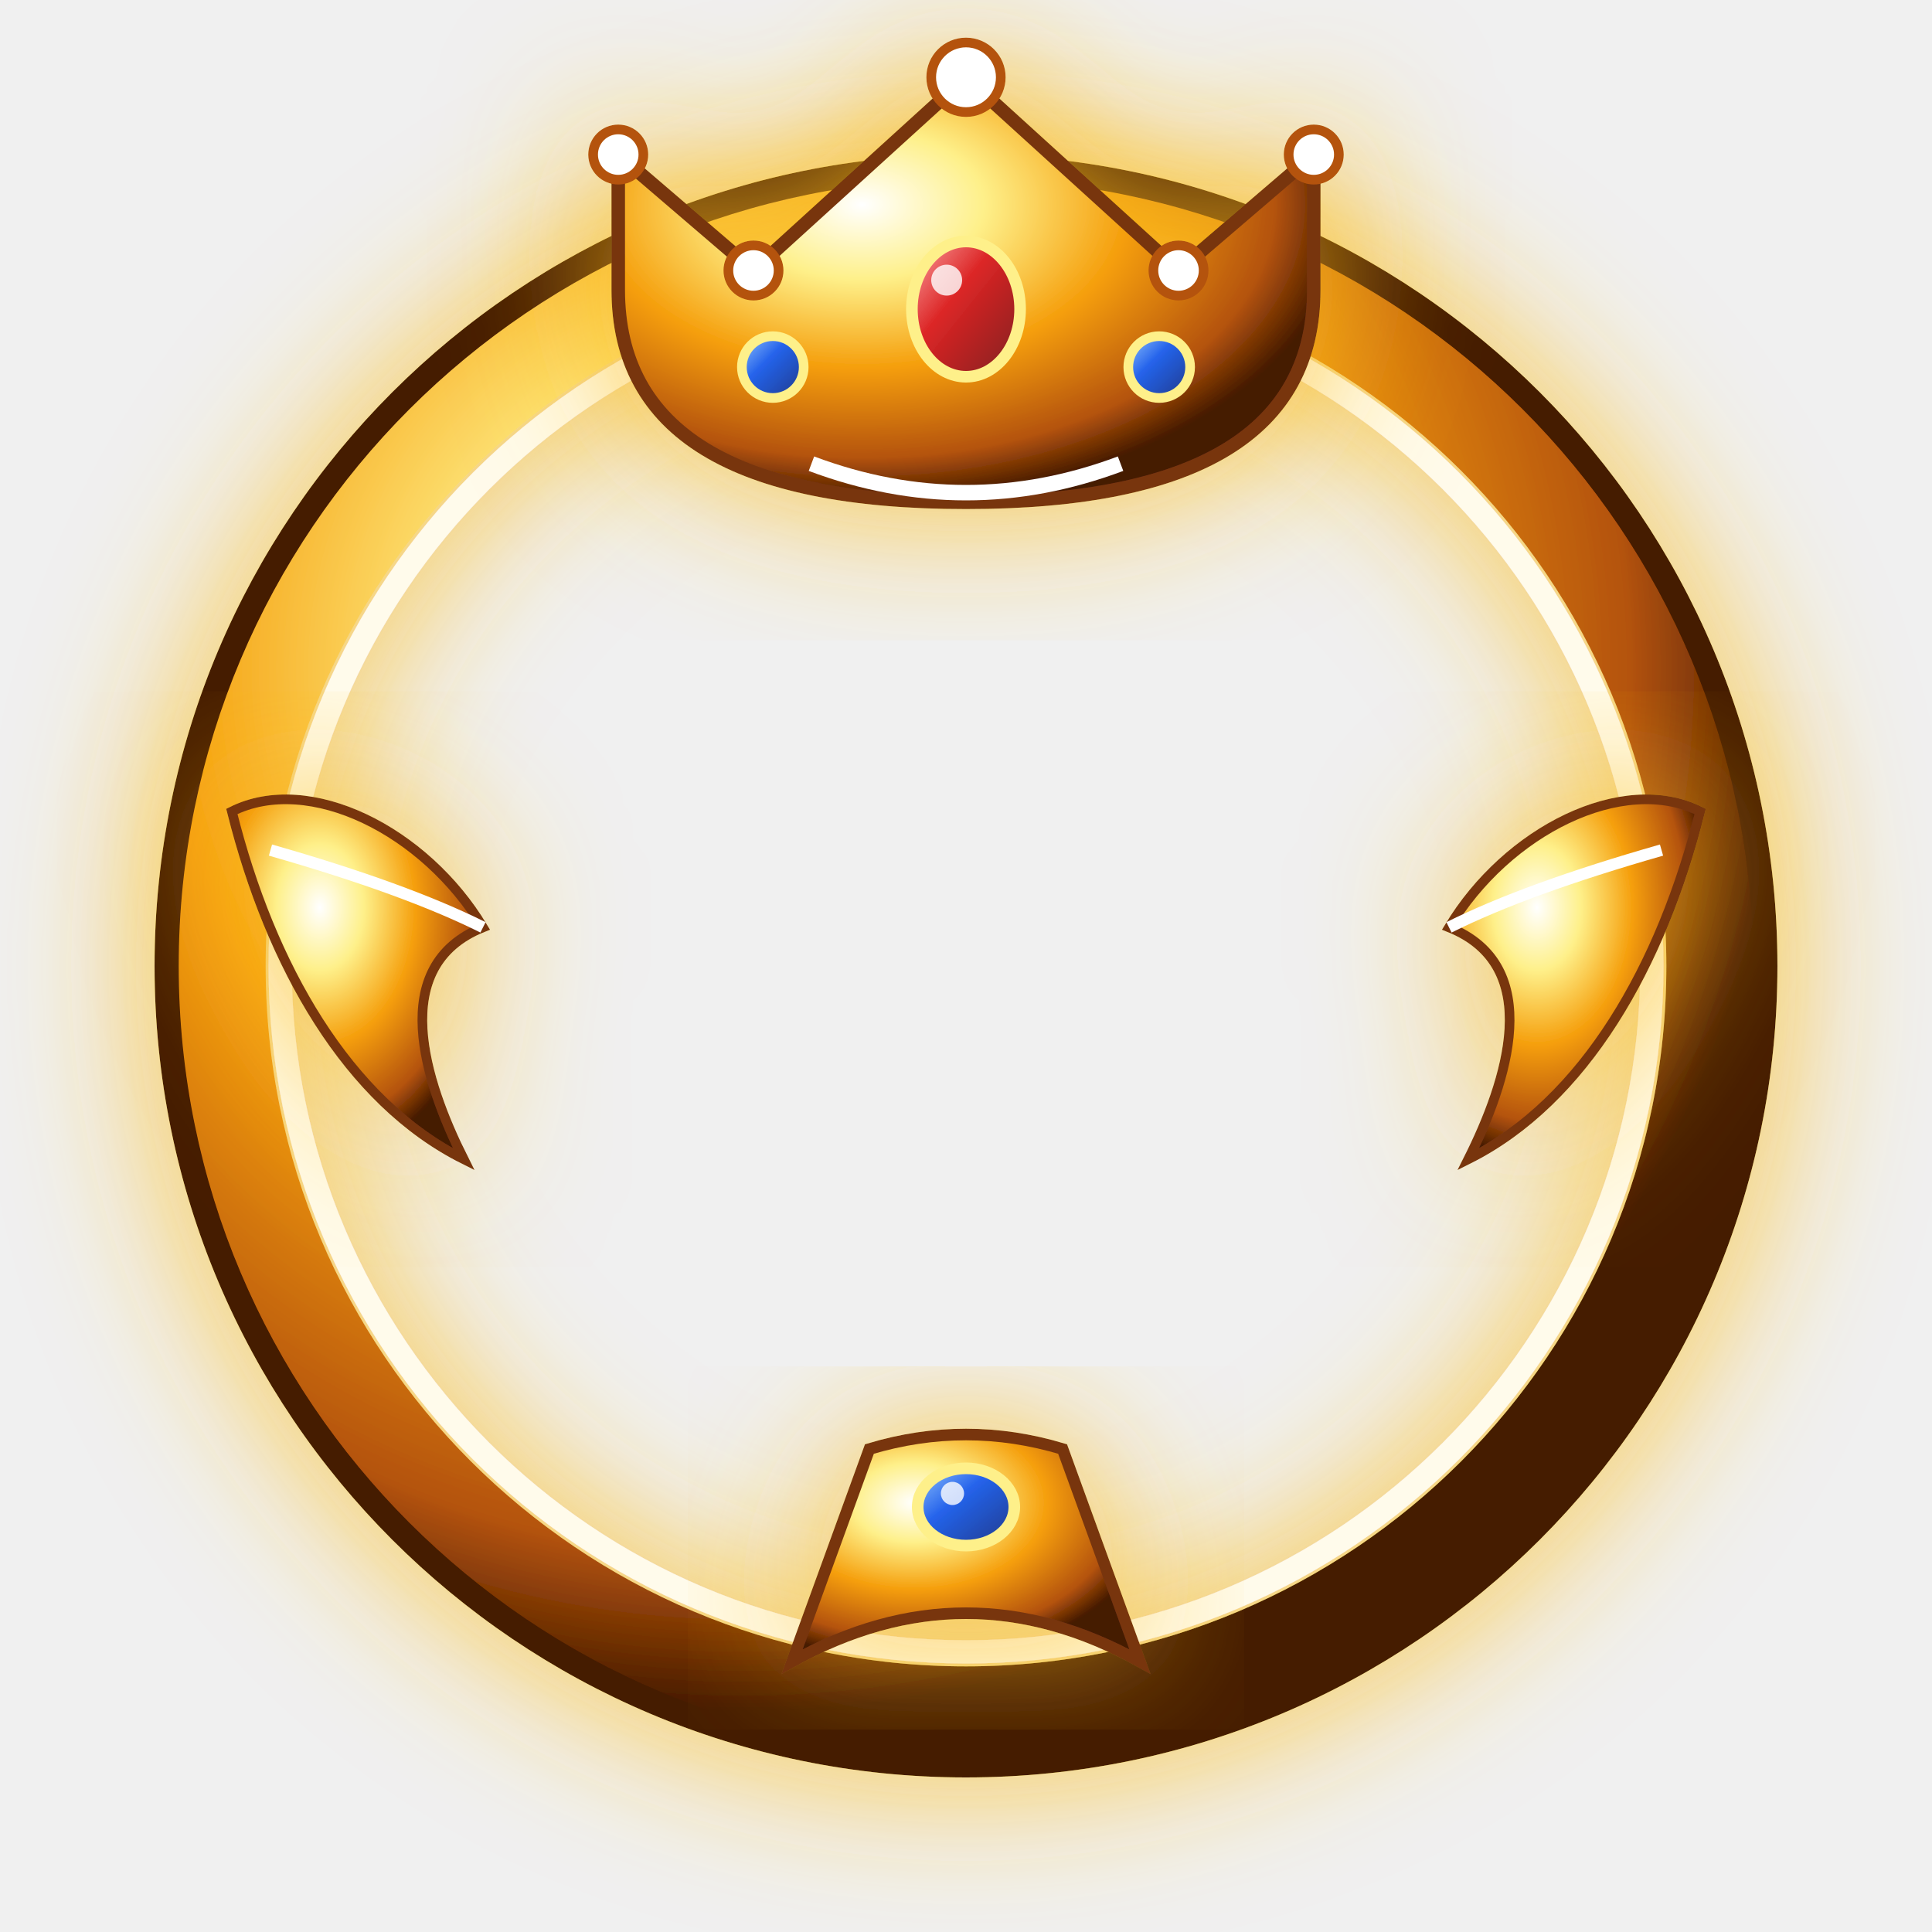
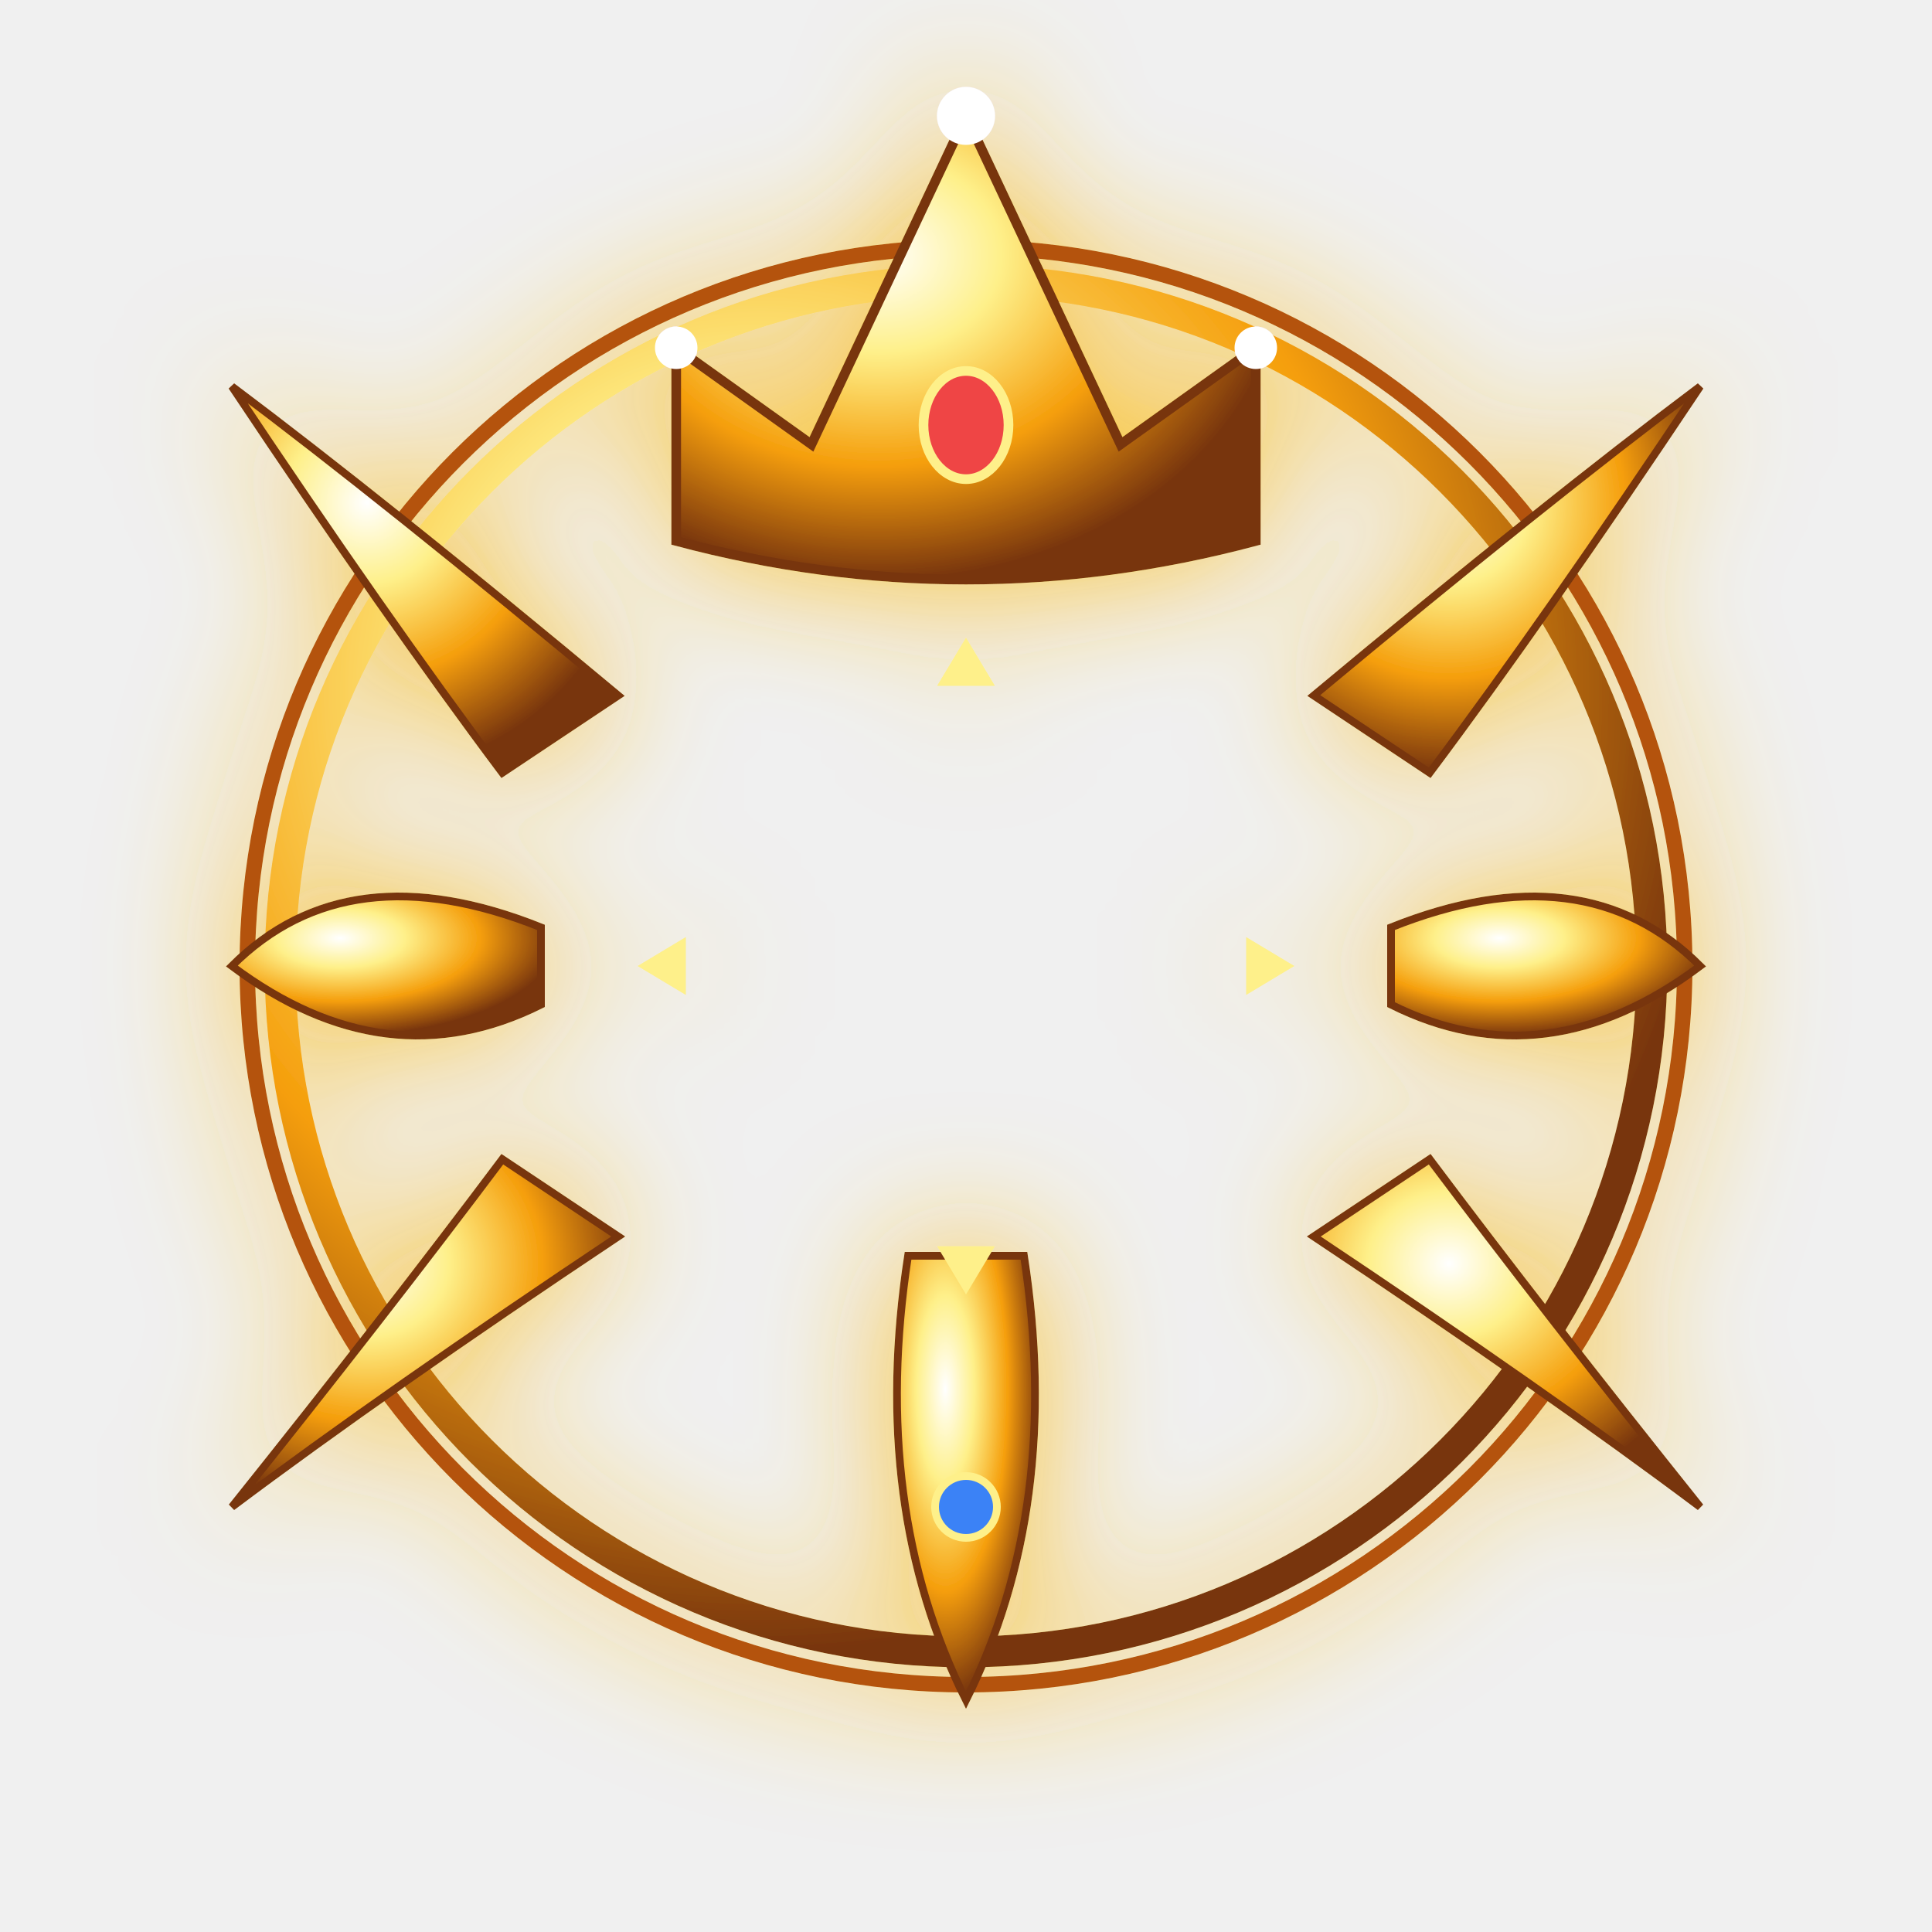
<svg xmlns="http://www.w3.org/2000/svg" viewBox="0 0 100 100" fill="none">
  <defs>
-     <radialGradient id="royalGold" cx="35%" cy="30%" r="70%">
+     <radialGradient id="royalGoldFine" cx="35%" cy="30%" r="70%">
      <stop offset="0%" stop-color="#ffffff" />
-       <stop offset="25%" stop-color="#fef08a" />
-       <stop offset="55%" stop-color="#f59e0b" />
-       <stop offset="85%" stop-color="#b45309" />
-       <stop offset="100%" stop-color="#451a03" />
+       <stop offset="30%" stop-color="#fef08a" />
+       <stop offset="65%" stop-color="#f59e0b" />
+       <stop offset="100%" stop-color="#78350f" />
    </radialGradient>
-     <linearGradient id="rubyGem" x1="0" y1="0" x2="1" y2="1">
-       <stop offset="0%" stop-color="#fca5a5" />
-       <stop offset="40%" stop-color="#dc2626" />
-       <stop offset="100%" stop-color="#7f1d1d" />
-     </linearGradient>
-     <linearGradient id="sapphireGem" x1="0" y1="0" x2="1" y2="1">
-       <stop offset="0%" stop-color="#93c5fd" />
-       <stop offset="40%" stop-color="#2563eb" />
-       <stop offset="100%" stop-color="#1e3a8a" />
-     </linearGradient>
-     <filter id="royalGlow" x="-30%" y="-30%" width="160%" height="160%">
-       <feDropShadow dx="0" dy="2" stdDeviation="2" flood-color="#000" flood-opacity="0.9" />
-       <feDropShadow dx="0" dy="0" stdDeviation="4" flood-color="#fbbf24" flood-opacity="0.9" />
+     <filter id="royalAura" x="-25%" y="-25%" width="150%" height="150%">
+       <feDropShadow dx="0" dy="1.5" stdDeviation="1.5" flood-color="#000" flood-opacity="0.9" />
+       <feDropShadow dx="0" dy="0" stdDeviation="3.5" flood-color="#fbbf24" flood-opacity="0.85" />
    </filter>
  </defs>
-   <g filter="url(#royalGlow)">
-     <circle cx="50" cy="50" r="41" stroke="#451a03" stroke-width="2" />
-     <circle cx="50" cy="50" r="38.5" stroke="url(#royalGold)" stroke-width="4.5" />
-     <circle cx="50" cy="50" r="35.5" stroke="#fffbeb" stroke-width="1.2" />
-   </g>
-   <g filter="url(#royalGlow)">
-     <path d="M32,15 L32,8 L39,14 L50,4 L61,14 L68,8 L68,15 Q68,26 50,26 Q32,26 32,15 Z" fill="url(#royalGold)" stroke="#78350f" stroke-width="0.7" />
-     <circle cx="50" cy="4" r="1.8" fill="#ffffff" stroke="#b45309" stroke-width="0.5" />
-     <circle cx="39" cy="14" r="1.3" fill="#ffffff" stroke="#b45309" stroke-width="0.5" />
-     <circle cx="61" cy="14" r="1.3" fill="#ffffff" stroke="#b45309" stroke-width="0.5" />
-     <circle cx="32" cy="8" r="1.3" fill="#ffffff" stroke="#b45309" stroke-width="0.5" />
-     <circle cx="68" cy="8" r="1.3" fill="#ffffff" stroke="#b45309" stroke-width="0.5" />
-     <ellipse cx="50" cy="16" rx="2.8" ry="3.5" fill="url(#rubyGem)" stroke="#fef08a" stroke-width="0.6" />
-     <circle cx="49" cy="14.5" r="0.8" fill="#ffffff" opacity="0.8" />
-     <circle cx="40" cy="19" r="1.6" fill="url(#sapphireGem)" stroke="#fef08a" stroke-width="0.5" />
-     <circle cx="60" cy="19" r="1.6" fill="url(#sapphireGem)" stroke="#fef08a" stroke-width="0.5" />
-     <path d="M42,24 Q50,27 58,24" stroke="#ffffff" stroke-width="0.8" />
-   </g>
-   <g filter="url(#royalGlow)">
-     <path d="M12,42 C16,40 22,43 25,48 C20,50 22,56 24,60 C18,57 14,50 12,42 Z" fill="url(#royalGold)" stroke="#78350f" stroke-width="0.5" />
-     <path d="M14,44 Q21,46 25,48" stroke="#ffffff" stroke-width="0.6" />
-     <path d="M88,42 C84,40 78,43 75,48 C80,50 78,56 76,60 C82,57 86,50 88,42 Z" fill="url(#royalGold)" stroke="#78350f" stroke-width="0.5" />
-     <path d="M86,44 Q79,46 75,48" stroke="#ffffff" stroke-width="0.6" />
-   </g>
-   <g filter="url(#royalGlow)">
-     <path d="M41,86 Q50,81 59,86 L55,75 Q50,73.5 45,75 Z" fill="url(#royalGold)" stroke="#78350f" stroke-width="0.6" />
-     <ellipse cx="50" cy="78" rx="2.5" ry="2" fill="url(#sapphireGem)" stroke="#fef08a" stroke-width="0.6" />
-     <circle cx="49.3" cy="77.3" r="0.6" fill="#ffffff" opacity="0.8" />
+   <g filter="url(#royalAura)">
+     <circle cx="50" cy="50" r="35.5" stroke="url(#royalGoldFine)" stroke-width="1.6" />
+     <circle cx="50" cy="50" r="37.2" stroke="#b45309" stroke-width="0.8" />
+     <path d="M35,28 L35,18 L42,23 L50,6 L58,23 L65,18 L65,28 Q50,32 35,28 Z" fill="url(#royalGoldFine)" stroke="#78350f" stroke-width="0.5" />
+     <circle cx="50" cy="6" r="1.5" fill="#ffffff" />
+     <circle cx="35" cy="18" r="1.1" fill="#ffffff" />
+     <circle cx="65" cy="18" r="1.1" fill="#ffffff" />
+     <ellipse cx="50" cy="22" rx="2.2" ry="2.8" fill="#ef4444" stroke="#fef08a" stroke-width="0.5" />
+     <path d="M68,36 Q80,26 88,20 Q80,32 74,40 Z" fill="url(#royalGoldFine)" stroke="#78350f" stroke-width="0.4" />
+     <path d="M72,48 Q82,44 88,50 Q80,56 72,52 Z" fill="url(#royalGoldFine)" stroke="#78350f" stroke-width="0.4" />
+     <path d="M68,64 Q80,72 88,78 Q80,68 74,60 Z" fill="url(#royalGoldFine)" stroke="#78350f" stroke-width="0.4" />
+     <path d="M47,65 Q45,78 50,88 Q55,78 53,65 Z" fill="url(#royalGoldFine)" stroke="#78350f" stroke-width="0.4" />
+     <circle cx="50" cy="78" r="1.6" fill="#3b82f6" stroke="#fef08a" stroke-width="0.4" />
+     <path d="M32,36 Q20,26 12,20 Q20,32 26,40 Z" fill="url(#royalGoldFine)" stroke="#78350f" stroke-width="0.4" />
+     <path d="M28,48 Q18,44 12,50 Q20,56 28,52 Z" fill="url(#royalGoldFine)" stroke="#78350f" stroke-width="0.4" />
+     <path d="M32,64 Q20,72 12,78 Q20,68 26,60 Z" fill="url(#royalGoldFine)" stroke="#78350f" stroke-width="0.4" />
+     <polygon points="48.5,35.5 50,33 51.5,35.5" fill="#fef08a" />
+     <polygon points="64.5,48.5 67,50 64.5,51.5" fill="#fef08a" />
+     <polygon points="48.5,64.5 50,67 51.5,64.5" fill="#fef08a" />
+     <polygon points="35.5,48.5 33,50 35.5,51.5" fill="#fef08a" />
  </g>
</svg>
